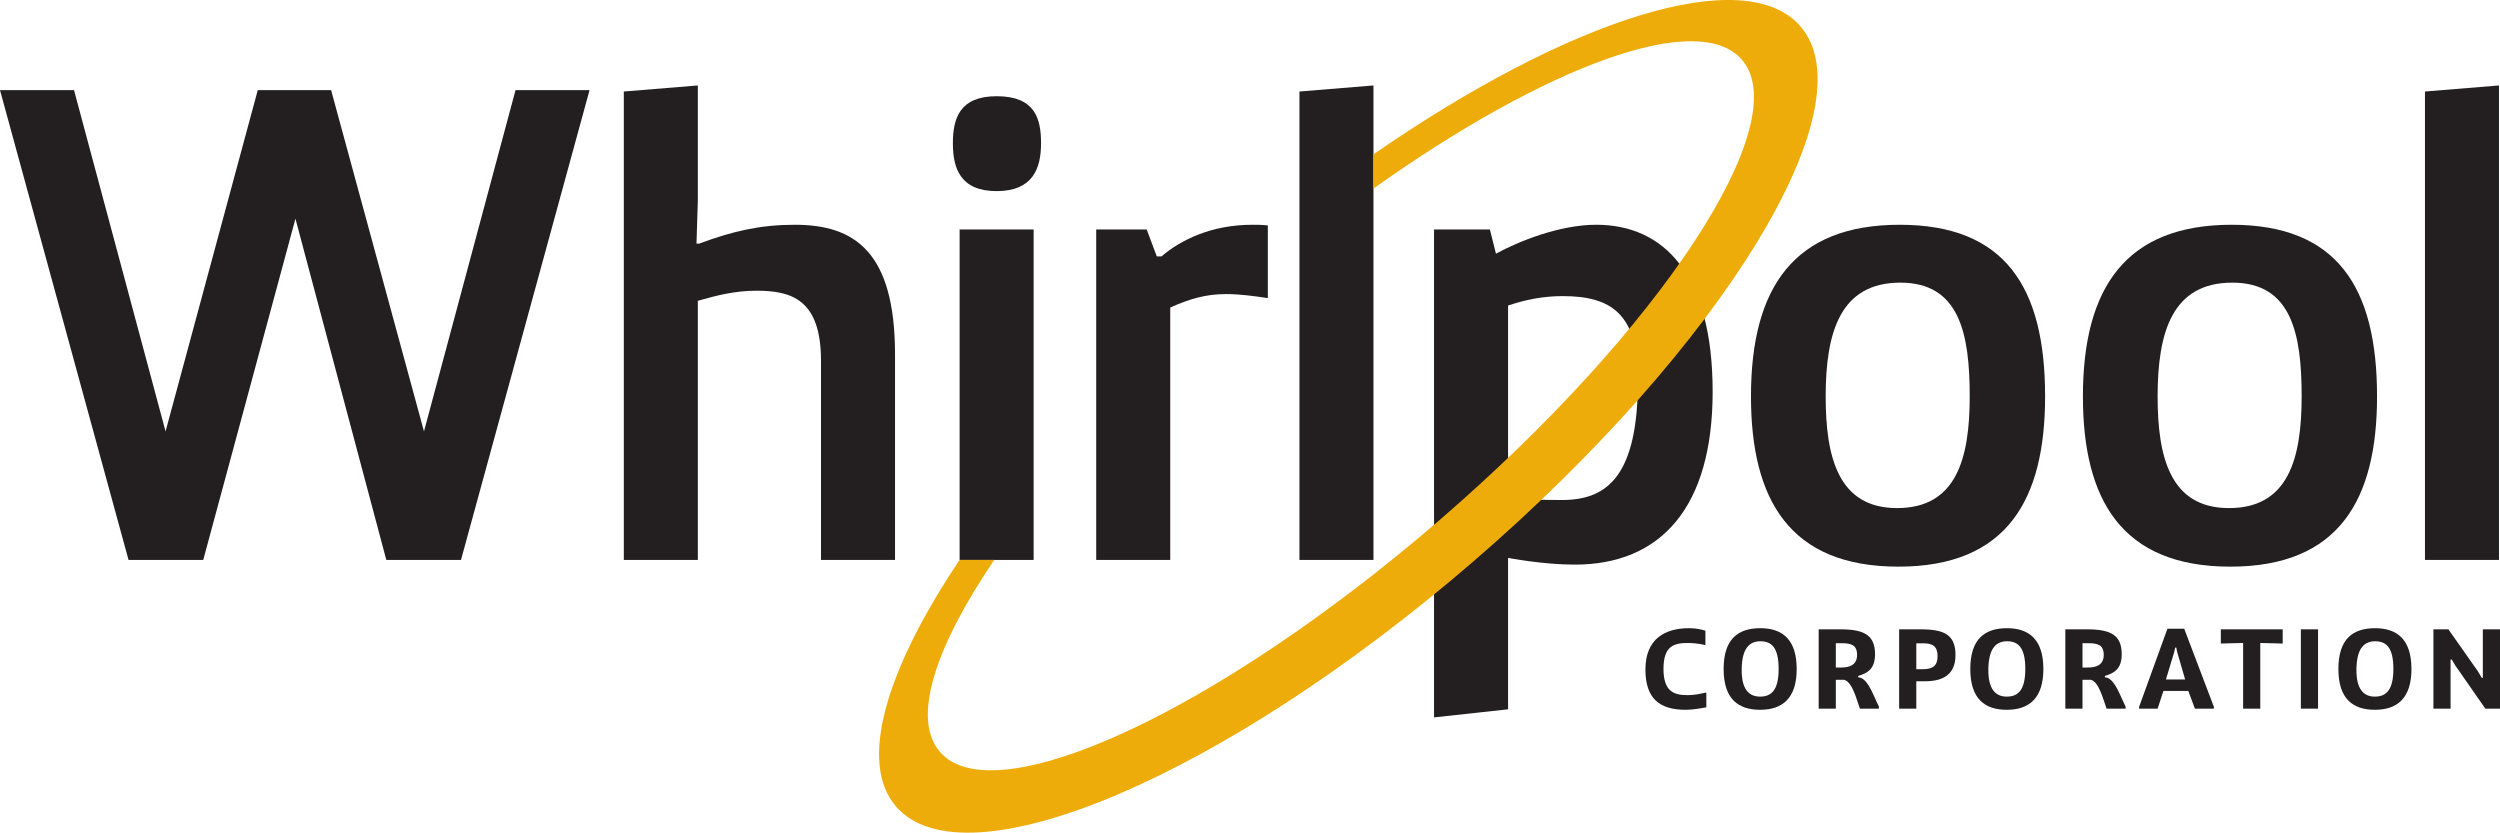
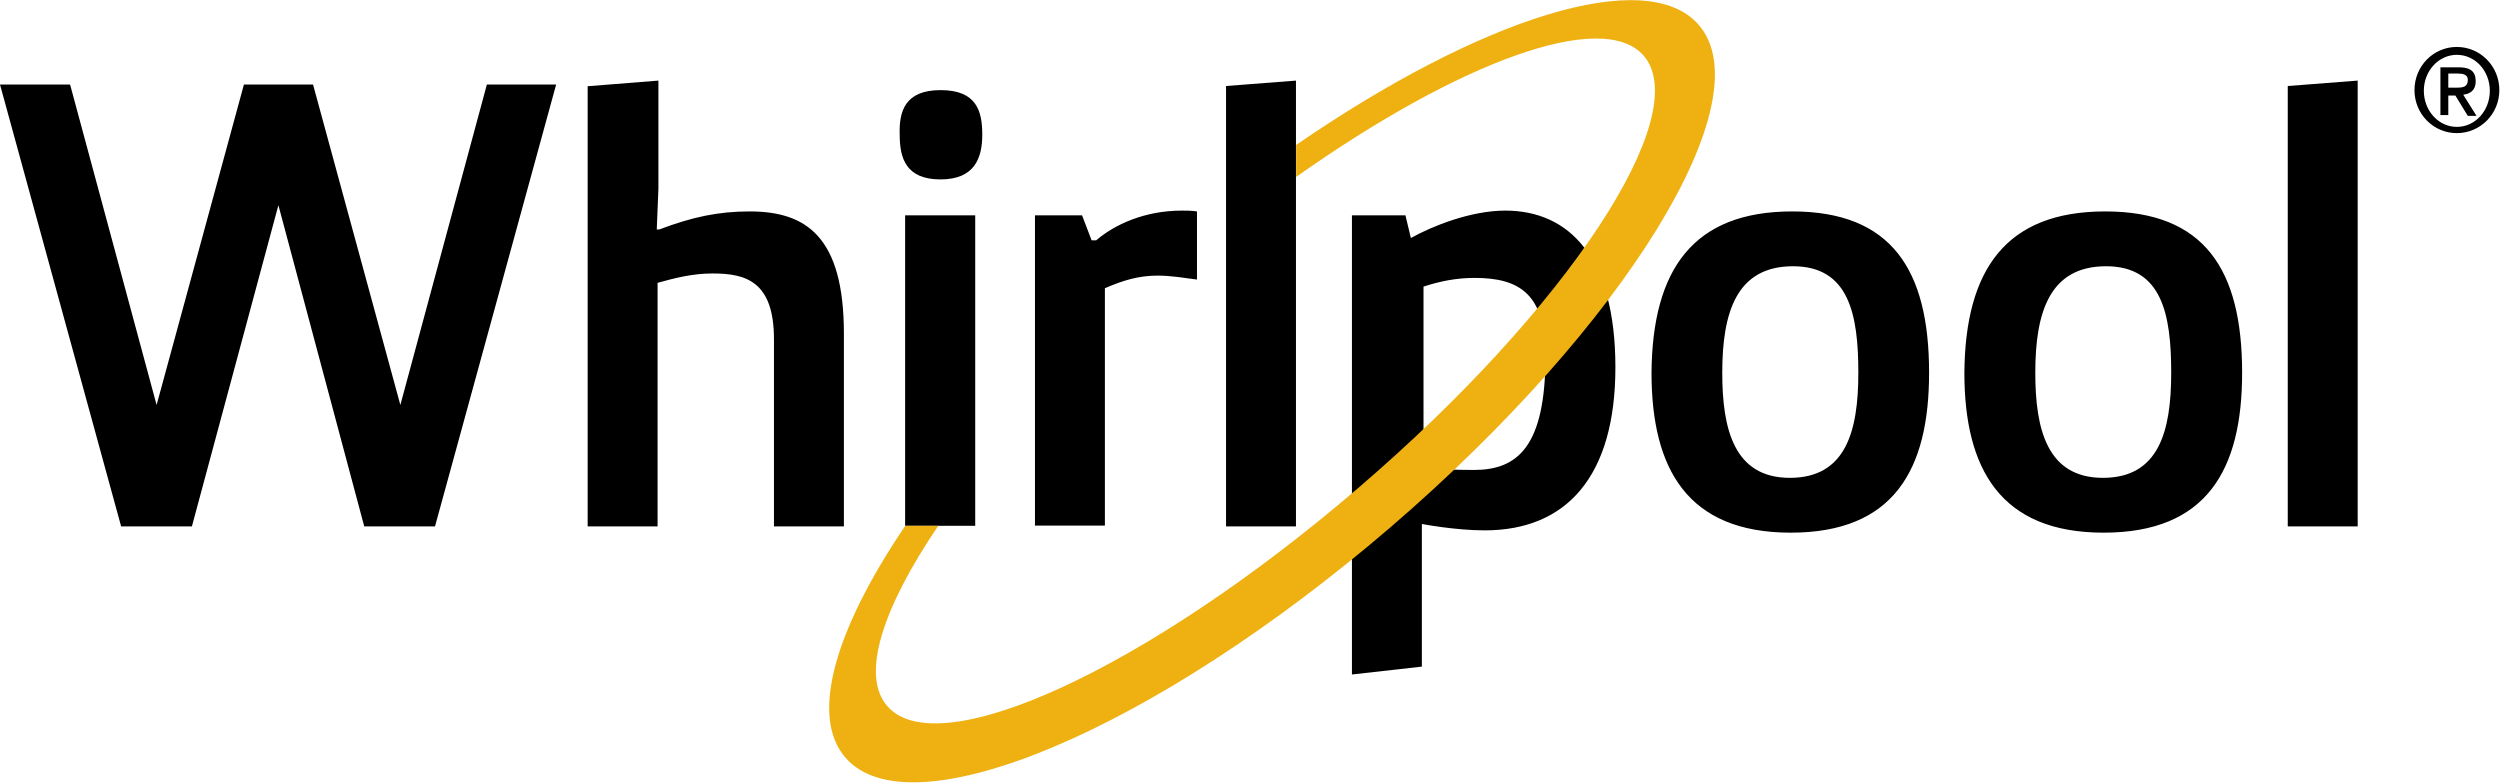
- <svg xmlns="http://www.w3.org/2000/svg" viewBox="0 0 1680 559.56" height="559.56" width="1680" xml:space="preserve" id="svg2" version="1.1">
-   <defs id="defs6" />
-   <g transform="matrix(1.333333,0,0,-1.333333,0,559.56)" id="g10">
-     <g transform="scale(0.1)" id="g12">
-       <path id="path14" style="fill:#231f20;fill-opacity:1;fill-rule:nonzero;stroke:none" d="m 8599.97,631.961 c -24.08,-4.652 -66.52,-12.621 -104.29,-12.621 -129.44,0 -202.76,54.43 -202.76,202.762 0,154.058 97.4,208.488 219.95,208.488 37.77,0 63.02,-6.9 82.44,-12.62 v -72.779 c -14.32,4.028 -54.34,10.918 -84.14,10.918 -71.08,0 -127.21,-10.918 -127.21,-131.148 0,-118.609 58.46,-131.762 122.64,-131.762 34.37,0 62.4,6.891 93.37,13.153 v -74.391" />
-       <path id="path16" style="fill:#231f20;fill-opacity:1;fill-rule:nonzero;stroke:none" d="m 8964.31,825.5 c 0,106.531 -34.92,139.199 -91.67,139.199 -57.83,0 -92.74,-38.398 -94.53,-139.199 -1.7,-100.801 35,-139.738 92.83,-139.738 57.3,0 93.37,33.218 93.37,139.738 z m -277.24,-0.539 c 0,152.371 73.85,205.629 185.03,205.629 111.1,0 183.25,-56.758 183.25,-205.629 0,-148.332 -72.69,-205.621 -184.41,-205.621 -111.09,0 -183.87,55.512 -183.87,205.621" />
-       <path id="path18" style="fill:#231f20;fill-opacity:1;fill-rule:nonzero;stroke:none" d="m 9279.41,832.391 c 42.43,0 80.21,12.629 80.21,63.558 0,50.403 -29.72,58.992 -79.04,58.992 h -28.03 v -122.55 z m -113.33,192.469 h 111.09 c 122.55,0 172.95,-32.68 172.95,-125.411 0,-75.648 -38.93,-95.699 -84.77,-109.488 v -6.801 l 12.09,-2.328 c 41.79,-15.492 66.42,-95.07 92.2,-144.934 V 625.07 h -95.7 c -18.89,53.262 -38.94,134.012 -79.04,145.469 h -42.35 V 625.07 h -86.47 v 399.79" />
-       <path id="path20" style="fill:#231f20;fill-opacity:1;fill-rule:nonzero;stroke:none" d="m 9658.16,823.801 h 31.51 c 50.4,0 75.56,16.031 75.56,65.879 0,50.402 -25.16,64.73 -71.52,64.73 h -35.55 z m -86.47,201.059 h 108.85 c 117.99,0 175.19,-26.95 175.19,-129.45 0,-102.59 -68.12,-132.301 -154.06,-132.301 h -43.51 V 625.07 h -86.47 v 399.79" />
-       <path id="path22" style="fill:#231f20;fill-opacity:1;fill-rule:nonzero;stroke:none" d="m 10207.5,825.5 c 0,106.531 -34.9,139.199 -91.6,139.199 -57.9,0 -92.8,-38.398 -94.6,-139.199 -1.7,-100.801 35,-139.738 92.9,-139.738 57.3,0 93.3,33.218 93.3,139.738 z m -277.2,-0.539 c 0,152.371 73.9,205.629 185,205.629 111.1,0 183.3,-56.758 183.3,-205.629 0,-148.332 -72.7,-205.621 -184.4,-205.621 -111.1,0 -183.9,55.512 -183.9,205.621" />
-       <path id="path24" style="fill:#231f20;fill-opacity:1;fill-rule:nonzero;stroke:none" d="m 10522.6,832.391 c 42.5,0 80.2,12.629 80.2,63.558 0,50.403 -29.7,58.992 -79,58.992 h -28 v -122.55 z m -113.3,192.469 h 111.1 c 122.6,0 173,-32.68 173,-125.411 0,-75.648 -39,-95.699 -84.8,-109.488 v -6.801 l 12.1,-2.328 c 41.8,-15.492 66.4,-95.07 92.2,-144.934 V 625.07 h -95.7 c -18.9,53.262 -39,134.012 -79.1,145.469 h -42.3 V 625.07 h -86.5 v 399.79" />
-       <path id="path26" style="fill:#231f20;fill-opacity:1;fill-rule:nonzero;stroke:none" d="m 11013.1,772.242 -40.1,138.039 -4.6,22.371 h -5.7 l -4.6,-22.371 -41.8,-138.039 z m -232,-138.043 142.7,393.521 h 84.7 L 11158,634.199 v -9.129 h -95.7 l -33.2,89.34 h -125.4 l -29.3,-89.34 h -93.3 v 9.129" />
-       <path id="path28" style="fill:#231f20;fill-opacity:1;fill-rule:nonzero;stroke:none" d="m 11305.3,956.109 -112.3,-2.867 v 71.618 h 311.7 v -71.618 l -112.9,2.867 V 625.07 h -86.5 v 331.039" />
-       <path id="path30" style="fill:#231f20;fill-opacity:1;fill-rule:nonzero;stroke:none" d="m 11596.4,625.07 v 399.79 h 86.5 V 625.07 h -86.5" />
-       <path id="path32" style="fill:#231f20;fill-opacity:1;fill-rule:nonzero;stroke:none" d="m 12062.6,825.5 c 0,106.531 -34.9,139.199 -91.6,139.199 -57.8,0 -92.8,-38.398 -94.5,-139.199 -1.7,-100.801 34.9,-139.738 92.8,-139.738 57.2,0 93.3,33.218 93.3,139.738 z m -277.1,-0.539 c 0,152.371 73.8,205.629 184.9,205.629 111.1,0 183.3,-56.758 183.3,-205.629 0,-148.332 -72.7,-205.621 -184.4,-205.621 -111.1,0 -183.8,55.512 -183.8,205.621" />
-       <path id="path34" style="fill:#231f20;fill-opacity:1;fill-rule:nonzero;stroke:none" d="m 12264.4,1024.86 h 75.5 l 147.8,-210.188 20.6,-34.383 h 5.2 v 244.571 h 86.5 V 625.07 h -73.9 l -151.8,218.239 -17.2,29.191 h -6.2 V 625.07 h -86.5 v 399.79" />
-       <path id="path36" style="fill:#231f20;fill-opacity:1;fill-rule:nonzero;stroke:none" d="M 2971.28,3742.3 2323.44,1374.72 H 1946.98 L 1489.05,3094.45 1024.36,1374.72 H 647.844 L 0,3742.3 H 373.109 L 834.398,2022.56 1299.09,3742.3 h 369.7 l 468.1,-1719.74 461.33,1719.74 h 373.06" />
-       <path id="path38" style="fill:#231f20;fill-opacity:1;fill-rule:nonzero;stroke:none" d="m 3144.01,3735.49 373.11,30.53 v -579.99 l -6.8,-217.08 h 13.61 c 172.95,64.45 312.06,94.98 481.65,94.98 301.9,0 505.38,-135.72 505.38,-654.63 V 1374.72 h -373.11 v 1004.06 c 0,312.03 -152.64,352.72 -325.58,352.72 -108.59,0 -200.17,-23.76 -295.15,-50.89 V 1374.72 h -373.11 v 2360.77" />
-       <path id="path40" style="fill:#231f20;fill-opacity:1;fill-rule:nonzero;stroke:none" d="m 4836.44,3040.16 h 373.12 V 1374.72 H 4836.44 Z M 5023,3711.77 c 193.36,0 223.88,-111.94 223.88,-237.45 0,-125.5 -40.72,-240.85 -223.88,-240.85 -183.15,0 -220.49,115.35 -220.49,240.85 0,125.51 33.93,237.45 220.49,237.45" />
-       <path id="path42" style="fill:#231f20;fill-opacity:1;fill-rule:nonzero;stroke:none" d="m 5524.93,3040.16 h 254.41 l 50.89,-135.67 H 5854 c 98.33,84.78 254.32,159.44 457.88,159.44 23.72,0 50.85,0 77.98,-3.41 v -366.3 c -67.78,10.11 -139.03,20.31 -210.28,20.31 -101.79,0 -183.16,-23.72 -281.54,-67.83 V 1374.72 h -373.11 v 1665.44" />
-       <path id="path44" style="fill:#231f20;fill-opacity:1;fill-rule:nonzero;stroke:none" d="m 6549.19,1374.72 v 2360.77 l 373.12,30.53 v -2391.3 h -373.12" />
-       <path id="path46" style="fill:#231f20;fill-opacity:1;fill-rule:nonzero;stroke:none" d="m 9927.34,2199.03 c 0,315.37 -50.93,573.16 -349.39,573.16 -301.85,0 -376.51,-247.59 -376.51,-573.16 0,-301.88 61.06,-563.1 359.59,-563.1 298.46,0 366.31,247.61 366.31,563.1 z m -352.78,864.9 c 529.14,0 732.74,-312.06 732.74,-864.9 0,-518.96 -190,-858.24 -739.55,-858.24 -549.46,0 -742.82,339.28 -742.82,858.24 0,552.84 220.48,864.9 749.63,864.9" />
-       <path id="path48" style="fill:#231f20;fill-opacity:1;fill-rule:nonzero;stroke:none" d="m 11600.3,2199.03 c 0,315.37 -50.9,573.16 -349.3,573.16 -301.9,0 -376.6,-247.59 -376.6,-573.16 0,-301.88 61.1,-563.1 359.6,-563.1 298.5,0 366.3,247.61 366.3,563.1 z m -352.7,864.9 c 529.1,0 732.7,-312.06 732.7,-864.9 0,-518.96 -190,-858.24 -739.5,-858.24 -549.5,0 -742.9,339.28 -742.9,858.24 0,552.84 220.5,864.9 749.7,864.9" />
-       <path id="path50" style="fill:#231f20;fill-opacity:1;fill-rule:nonzero;stroke:none" d="m 12221.8,1374.72 v 2360.77 l 373.1,30.53 v -2391.3 h -373.1" />
-       <path id="path52" style="fill:#231f20;fill-opacity:1;fill-rule:nonzero;stroke:none" d="m 7600.68,1683.38 c 105.1,-3.31 162.83,-6.72 271.33,-6.72 230.59,0 383.32,122.11 383.32,607.2 0,332.38 -135.72,420.47 -379.92,420.47 -94.99,0 -183.16,-16.83 -274.73,-47.44 z m -373.12,1356.83 h 281.54 l 30.52,-122.11 c 112,61.05 318.77,145.83 505.42,145.83 339.1,0 586.71,-247.61 586.71,-841.12 0,-583.48 -261.22,-871.81 -695.29,-871.81 -159.79,0 -335.78,33.92 -335.78,33.92 V 621.781 l -373.12,-40.73 V 3040.21" />
-       <path id="path54" style="fill:#edac09;fill-opacity:1;fill-rule:nonzero;stroke:none" d="m 9074.68,4063.49 c -279.02,323.29 -1164.36,39.12 -2152.37,-644.69 v -172.32 c 870.12,618.5 1637.15,903.88 1856.83,649.34 C 9053.42,3578.01 8371.12,2538.48 7254.96,1575.24 6138.71,611.941 5011.07,89.641 4736.83,407.469 4594.39,572.551 4710.54,932.281 5011.07,1374.72 H 4836.38 C 4464.25,819.77 4324.76,353.52 4515.82,132.121 4864.13,-271.52 6167,280.699 7425.58,1366.75 8684.03,2452.8 9422.95,3659.88 9074.68,4063.49" />
-     </g>
-   </g>
+ <svg xmlns="http://www.w3.org/2000/svg" version="1.2" viewBox="0 0 1523 477" width="1523" height="477">
+   <style>
+ 		.s0 { fill: #000000 } 
+ 		.s1 { fill: #eeb111 } 
+ 	</style>
+   <path id="Layer" fill-rule="evenodd" class="s0" d="m338.8 51.5l-73.8 269.2h-43.1l-52.3-195.7-52.7 195.7h-43.1l-73.8-269.2h42.7l52.7 195.2 53.2-195.2h42.1l53.2 195.2 52.7-195.2zm19.6 1l42.7-3.4v65.9l-1 24.8h1.5c20.1-7.6 35.9-11 55.1-11 34.4 0 57.4 15.3 57.4 74.5v117.4h-42.6v-114c0-35.4-17.2-40.1-37.4-40.1-12.4 0-23 2.8-33.5 5.7v148.4h-42.6v-268.2zm214.6 2.4c22 0 25.4 12.8 25.4 27.2 0 14.3-4.8 27.2-25.4 27.2-21.1 0-24.9-12.9-24.9-27.2-0.5-14.4 3.3-27.2 24.9-27.2zm-21.6 76.3h42.7v189.1h-42.7zm107.8 0l5.8 15.2h2.8c11.1-9.5 29.3-18.1 52.3-18.1 2.8 0 5.7 0 9.1 0.5v41.5c-7.7-1-15.8-2.4-24-2.4-11.5 0-21.1 2.9-32.1 7.7v144.6h-42.6v-189zm87.7 189.5v-268.3l42.6-3.3v271.6zm344.9-191.9c60.4 0 83.4 35.3 83.4 98.3 0 59.2-21.6 97.4-84.3 97.4-62.8 0-84.8-38.7-84.8-97.4 0.5-63 25.4-98.3 85.7-98.3zm40.3 98.3c0-35.8-5.8-64.9-39.8-64.9-34.5 0-43.1 28.2-43.1 64.9 0 34.4 7.2 64 41.2 64 34 0 41.7-28.2 41.7-64zm150.4-98.3c60.4 0 83.4 35.3 83.4 98.3 0 59.2-21.6 97.4-84.4 97.4-62.7 0-84.8-38.7-84.8-97.4 0.5-63 25.4-98.3 85.8-98.3zm40.2 98.3c0-35.8-5.7-64.9-39.7-64.9-34.5 0-43.1 28.2-43.1 64.9 0 34.4 7.2 64 41.2 64 34 0 41.6-28.2 41.6-64zm71 93.6v-268.3l42.6-3.3v271.6zm-537.5-189.5l3.3 13.8c12.9-7.2 36.4-16.7 57.5-16.7 38.8 0 67.1 28.2 67.1 95.5 0 66.3-29.7 99.3-79.6 99.3-18.2 0-38.3-3.9-38.3-3.9v86.9l-42.6 4.8v-279.7zm10.5 154.1c12 0.5 18.7 1 31.2 1 26.3 0 43.6-13.8 43.6-69.2 0-37.7-15.4-47.8-43.2-47.8-11 0-21 2-31.1 5.3v110.7z" />
+   <path id="Layer" class="s1" d="m847.1 321.2c-143.8 123.6-292.3 186.2-332 140.4-22.1-25.3-6.3-78.3 36.4-141.3h20.1c-34 50.1-47.4 91.1-31.1 109.8 31.1 36.2 159.5-23.4 286.9-132.8 127.5-109.3 205.1-227.2 173.9-263.4-24.9-28.7-112.6 3.8-211.7 73.9v-19.5c112.6-77.4 213.6-109.8 245.3-73.1 39.7 45.9-44.6 182.9-187.8 306z" />
+   <path id="Layer" fill-rule="evenodd" class="s0" d="m1496.7 81.1c-14.3 0-25.8-11.7-25.8-26.2 0-14.6 11.5-26.3 25.8-26.3 14.3 0 25.9 11.7 25.9 26.3 0 14.5-11.6 26.2-25.9 26.2zm20.1-25.8c0-12.1-8.9-21.9-20.1-21.9-11.1 0-20.1 9.8-20.1 21.9 0 12.2 9 22 20.1 22 11.2 0 20.1-9.8 20.1-22zm-25.3 14.8h-4.8v-29.1h11c7.2 0 10.5 2.4 10.5 8.6 0 5.3-3.3 7.6-7.6 8.1l8.1 12.9h-5.3l-7.6-12.4h-4.3zm5.2-16.7c3.9 0 6.7-0.5 6.7-4.8 0-3.3-3.3-3.8-6.2-3.8h-5.7v8.6z" />
</svg>
